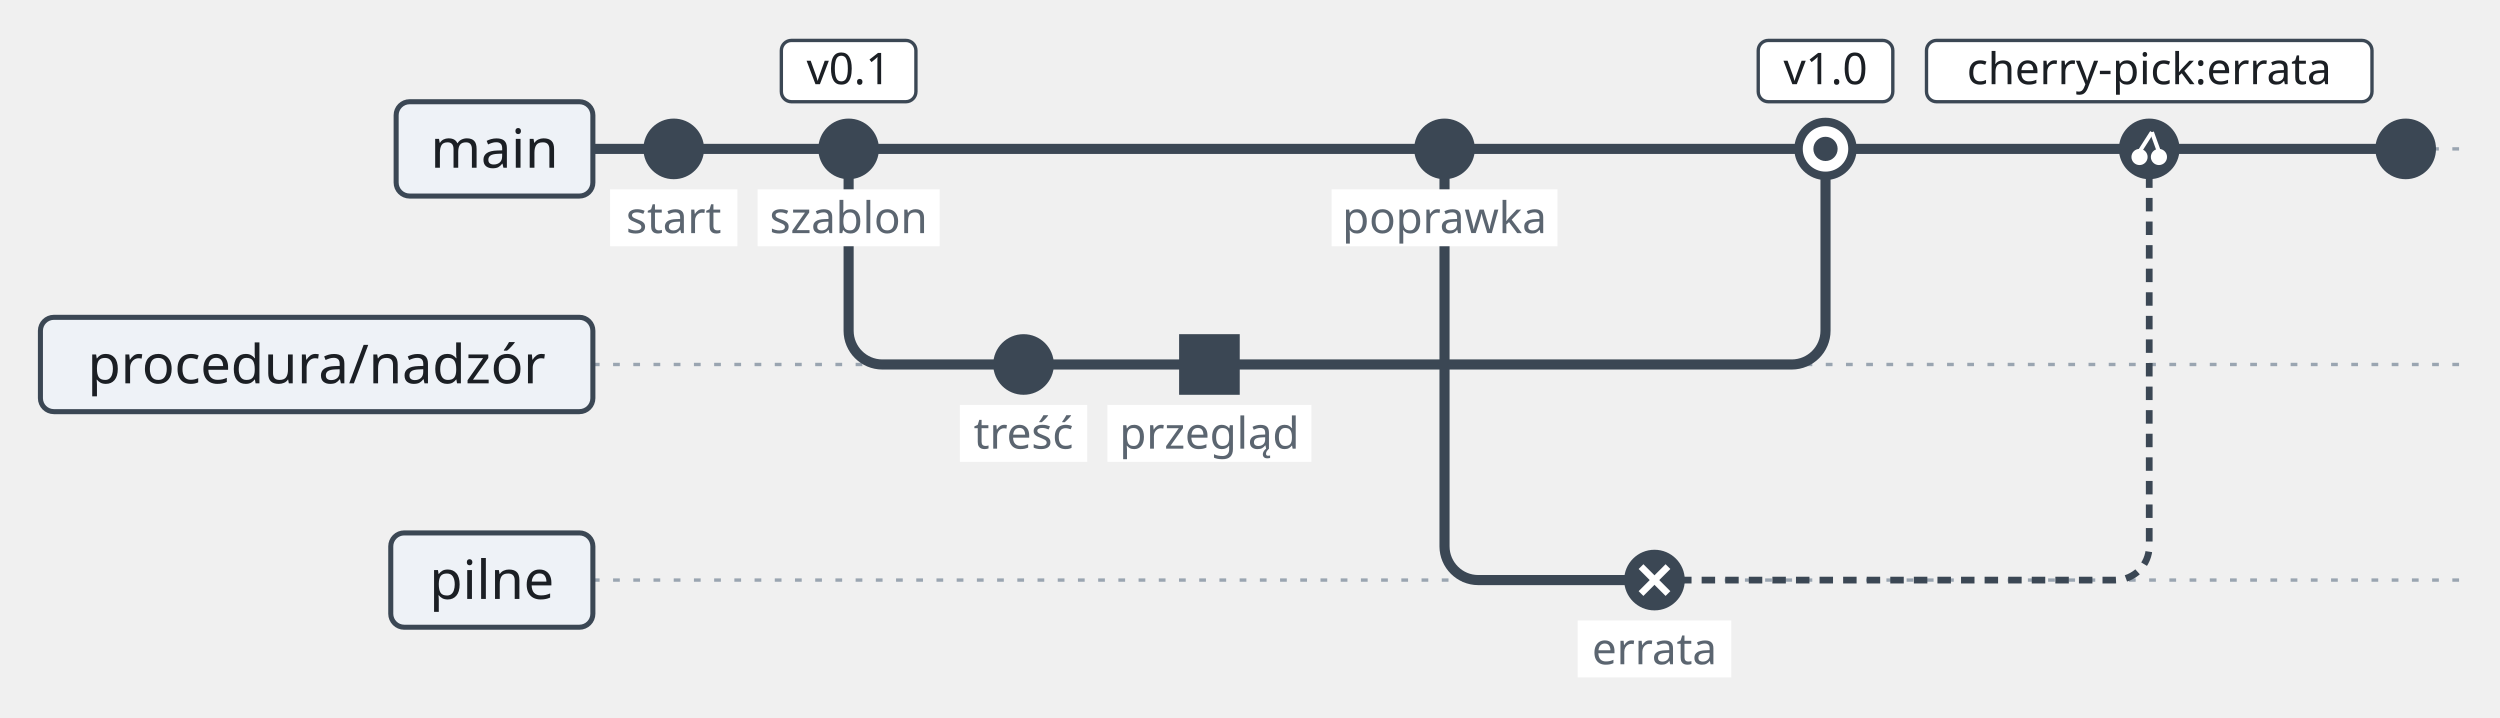
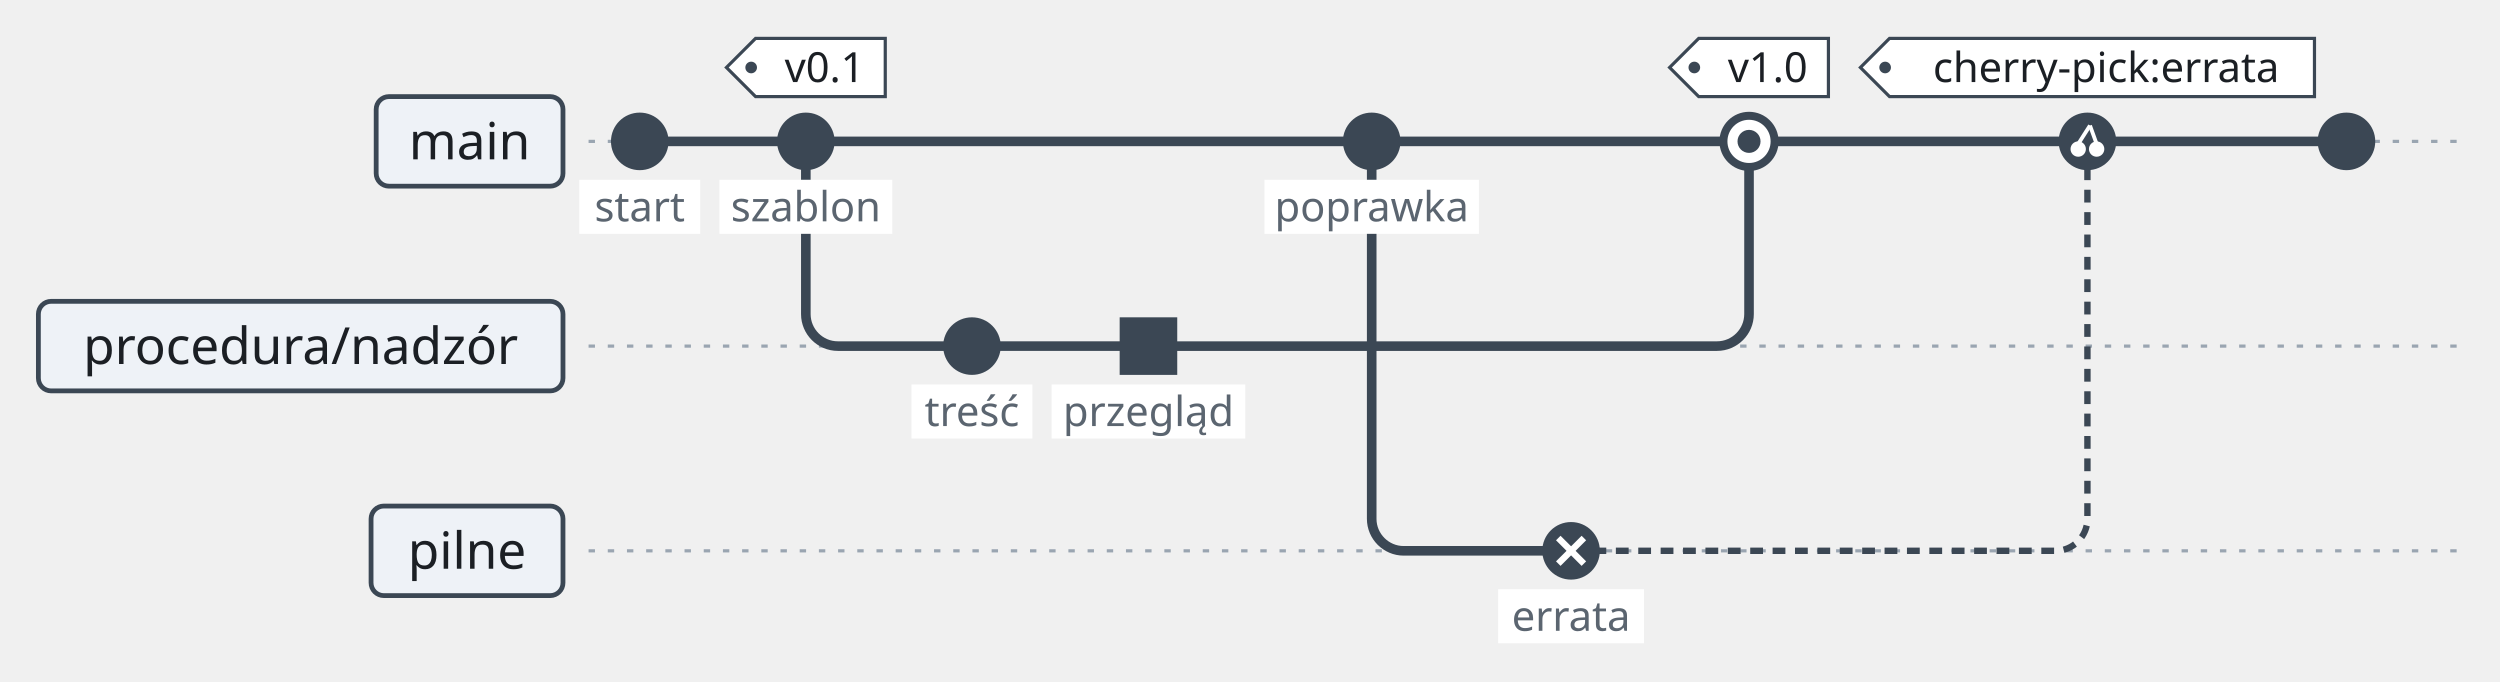
- <svg xmlns="http://www.w3.org/2000/svg" version="1.1" width="742.15" height="213.1" viewBox="-12 -16.2 742.15 213.1" role="img" font-family="Recursive, sans-serif" font-size="16">
-   <line class="git-guide" x1="164" y1="28" x2="718.15" y2="28" fill="none" stroke="#9aa5b1" stroke-width="1" stroke-dasharray="2 4" />
-   <line class="git-guide" x1="164" y1="92" x2="718.15" y2="92" fill="none" stroke="#9aa5b1" stroke-width="1" stroke-dasharray="2 4" />
-   <line class="git-guide" x1="164" y1="156" x2="718.15" y2="156" fill="none" stroke="#9aa5b1" stroke-width="1" stroke-dasharray="2 4" />
-   <line class="git-lane" x1="164" y1="28" x2="702.15" y2="28" fill="none" stroke="#3b4754" stroke-width="3" />
+ <svg xmlns="http://www.w3.org/2000/svg" version="1.1" width="781.55" height="213.1" viewBox="-12 -16.2 781.55 213.1" role="img" font-family="Recursive, sans-serif" font-size="16">
+   <line class="git-guide" x1="172" y1="28" x2="757.55" y2="28" fill="none" stroke="#9aa5b1" stroke-width="1" stroke-dasharray="2 4" />
+   <line class="git-guide" x1="172" y1="92" x2="757.55" y2="92" fill="none" stroke="#9aa5b1" stroke-width="1" stroke-dasharray="2 4" />
+   <line class="git-guide" x1="172" y1="156" x2="757.55" y2="156" fill="none" stroke="#9aa5b1" stroke-width="1" stroke-dasharray="2 4" />
+   <line class="git-lane" x1="188" y1="28" x2="721.55" y2="28" fill="none" stroke="#3b4754" stroke-width="3" />
  <line class="git-lane" x1="291.85" y1="92" x2="347.03" y2="92" fill="none" stroke="#3b4754" stroke-width="3" />
  <line class="git-lane" x1="479.15" y1="156" x2="479.15" y2="156" fill="none" stroke="#3b4754" stroke-width="3" />
  <path class="git-fork" d="M239.92 28 L239.92 82 C239.92 87.5 244.42 92 249.92 92 L291.85 92" fill="none" stroke="#3b4754" stroke-width="3" />
  <path class="git-fork" d="M416.82 28 L416.82 146 C416.82 151.5 421.32 156 426.82 156 L479.15 156" fill="none" stroke="#3b4754" stroke-width="3" />
-   <path class="git-merge" d="M347.03 92 L519.92 92 C525.42 92 529.92 87.5 529.92 82 L529.92 28" fill="none" stroke="#3b4754" stroke-width="3" />
-   <path class="git-pick" d="M479.15 156 L616.02 156 C621.52 156 626.02 151.5 626.02 146 L626.02 28" fill="none" stroke="#3b4754" stroke-width="2" stroke-dasharray="4 3" />
+   <path class="git-merge" d="M347.03 92 L524.78 92 C530.28 92 534.78 87.5 534.78 82 L534.78 28" fill="none" stroke="#3b4754" stroke-width="3" />
+   <path class="git-pick" d="M479.15 156 L630.57 156 C636.07 156 640.57 151.5 640.57 146 L640.57 28" fill="none" stroke="#3b4754" stroke-width="2" stroke-dasharray="4 3" />
  <rect class="git-branch" x="105.6" y="14" width="58.4" height="28" rx="4" fill="#eef2f7" stroke="#3b4754" stroke-width="1.5" />
  <rect class="git-branch" x="0" y="78" width="164" height="28" rx="4" fill="#eef2f7" stroke="#3b4754" stroke-width="1.5" />
  <rect class="git-branch" x="104" y="142" width="60" height="28" rx="4" fill="#eef2f7" stroke="#3b4754" stroke-width="1.5" />
  <circle class="git-commit" cx="188" cy="28" r="8" fill="#3b4754" stroke="#3b4754" stroke-width="2" />
  <circle class="git-commit" cx="239.92" cy="28" r="8" fill="#3b4754" stroke="#3b4754" stroke-width="2" />
-   <rect class="git-tag" x="219.95" y="-4.2" width="39.95" height="18.2" rx="3" fill="#ffffff" stroke="#3b4754" stroke-width="1" />
+   <polygon class="git-tag" points="215.1,4.9 224.2,-4.2 264.75,-4.2 264.75,14 224.2,14" fill="#ffffff" stroke="#3b4754" stroke-width="1" />
+   <circle class="git-tag-hole" cx="222.83" cy="4.9" r="1.82" fill="#3b4754" />
  <circle class="git-commit" cx="291.85" cy="92" r="8" fill="#3b4754" stroke="#3b4754" stroke-width="2" />
  <rect class="git-commit" x="339.03" y="84" width="16" height="16" fill="#3b4754" stroke="#3b4754" stroke-width="2" />
  <circle class="git-commit" cx="416.82" cy="28" r="8" fill="#3b4754" stroke="#3b4754" stroke-width="2" />
  <circle class="git-commit" cx="479.15" cy="156" r="8" fill="#3b4754" stroke="#3b4754" stroke-width="2" />
-   <circle class="git-commit" cx="529.92" cy="28" r="8" fill="#ffffff" stroke="#3b4754" stroke-width="2.5" />
-   <circle class="git-commit-detail" cx="529.92" cy="28" r="3.6" fill="#3b4754" />
-   <rect class="git-tag" x="509.95" y="-4.2" width="39.95" height="18.2" rx="3" fill="#ffffff" stroke="#3b4754" stroke-width="1" />
-   <circle class="git-commit" cx="626.02" cy="28" r="8" fill="#3b4754" stroke="#3b4754" stroke-width="2" />
-   <rect class="git-tag" x="559.9" y="-4.2" width="132.25" height="18.2" rx="3" fill="#ffffff" stroke="#3b4754" stroke-width="1" />
-   <circle class="git-commit" cx="702.15" cy="28" r="8" fill="#3b4754" stroke="#3b4754" stroke-width="2" />
+   <circle class="git-commit" cx="534.78" cy="28" r="8" fill="#ffffff" stroke="#3b4754" stroke-width="2.5" />
+   <circle class="git-commit-detail" cx="534.78" cy="28" r="3.6" fill="#3b4754" />
+   <polygon class="git-tag" points="509.95,4.9 519.05,-4.2 559.6,-4.2 559.6,14 519.05,14" fill="#ffffff" stroke="#3b4754" stroke-width="1" />
+   <circle class="git-tag-hole" cx="517.68" cy="4.9" r="1.82" fill="#3b4754" />
+   <circle class="git-commit" cx="640.57" cy="28" r="8" fill="#3b4754" stroke="#3b4754" stroke-width="2" />
+   <polygon class="git-tag" points="569.6,4.9 578.7,-4.2 711.55,-4.2 711.55,14 578.7,14" fill="#ffffff" stroke="#3b4754" stroke-width="1" />
+   <circle class="git-tag-hole" cx="577.33" cy="4.9" r="1.82" fill="#3b4754" />
+   <circle class="git-commit" cx="721.55" cy="28" r="8" fill="#3b4754" stroke="#3b4754" stroke-width="2" />
  <text class="git-branch-label" x="134.8" y="33.6" text-anchor="middle" fill="#1b1f24">main</text>
  <text class="git-branch-label" x="82" y="97.6" text-anchor="middle" fill="#1b1f24">procedura/nadzór</text>
  <text class="git-branch-label" x="134" y="161.6" text-anchor="middle" fill="#1b1f24">pilne</text>
  <rect class="git-commit-id-background" x="169.1" y="40" width="37.8" height="16.9" fill="#ffffff" />
  <text class="git-commit-id" x="188" y="53" text-anchor="middle" font-size="13" fill="#5b6570">start</text>
  <rect class="git-commit-id-background" x="212.9" y="40" width="54.05" height="16.9" fill="#ffffff" />
  <text class="git-commit-id" x="239.92" y="53" text-anchor="middle" font-size="13" fill="#5b6570">szablon</text>
-   <text class="git-tag-label" x="239.92" y="8.8" text-anchor="middle" font-size="13" fill="#1b1f24">v0.1</text>
+   <text class="git-tag-label" x="245.78" y="9.45" text-anchor="middle" font-size="13" fill="#1b1f24">v0.1</text>
  <rect class="git-commit-id-background" x="272.95" y="104" width="37.8" height="16.9" fill="#ffffff" />
  <text class="git-commit-id" x="291.85" y="117" text-anchor="middle" font-size="13" fill="#5b6570">treść</text>
  <rect class="git-commit-id-background" x="316.75" y="104" width="60.55" height="16.9" fill="#ffffff" />
  <text class="git-commit-id" x="347.03" y="117" text-anchor="middle" font-size="13" fill="#5b6570">przegląd</text>
  <rect class="git-commit-id-background" x="383.3" y="40" width="67.05" height="16.9" fill="#ffffff" />
  <text class="git-commit-id" x="416.82" y="53" text-anchor="middle" font-size="13" fill="#5b6570">poprawka</text>
  <line class="git-commit-detail" x1="475.15" y1="160" x2="483.15" y2="152" fill="none" stroke="#ffffff" stroke-width="2" />
  <line class="git-commit-detail" x1="475.15" y1="152" x2="483.15" y2="160" fill="none" stroke="#ffffff" stroke-width="2" />
  <rect class="git-commit-id-background" x="456.35" y="168" width="45.6" height="16.9" fill="#ffffff" />
  <text class="git-commit-id" x="479.15" y="181" text-anchor="middle" font-size="13" fill="#5b6570">errata</text>
-   <text class="git-tag-label" x="529.92" y="8.8" text-anchor="middle" font-size="13" fill="#1b1f24">v1.0</text>
-   <line class="git-commit-detail" x1="626.82" y1="23.04" x2="623.14" y2="28.8" fill="none" stroke="#ffffff" stroke-width="1.2" />
-   <circle class="git-commit-detail" cx="623.14" cy="30.4" r="2.4" fill="#ffffff" />
-   <line class="git-commit-detail" x1="626.82" y1="23.04" x2="628.9" y2="28.8" fill="none" stroke="#ffffff" stroke-width="1.2" />
-   <circle class="git-commit-detail" cx="628.9" cy="30.4" r="2.4" fill="#ffffff" />
-   <text class="git-tag-label" x="626.02" y="8.8" text-anchor="middle" font-size="13" fill="#1b1f24">cherry-pick:errata</text>
+   <text class="git-tag-label" x="540.63" y="9.45" text-anchor="middle" font-size="13" fill="#1b1f24">v1.0</text>
+   <line class="git-commit-detail" x1="641.37" y1="23.04" x2="637.69" y2="28.8" fill="none" stroke="#ffffff" stroke-width="1.2" />
+   <circle class="git-commit-detail" cx="637.69" cy="30.4" r="2.4" fill="#ffffff" />
+   <line class="git-commit-detail" x1="641.37" y1="23.04" x2="643.45" y2="28.8" fill="none" stroke="#ffffff" stroke-width="1.2" />
+   <circle class="git-commit-detail" cx="643.45" cy="30.4" r="2.4" fill="#ffffff" />
+   <text class="git-tag-label" x="646.42" y="9.45" text-anchor="middle" font-size="13" fill="#1b1f24">cherry-pick:errata</text>
</svg>
